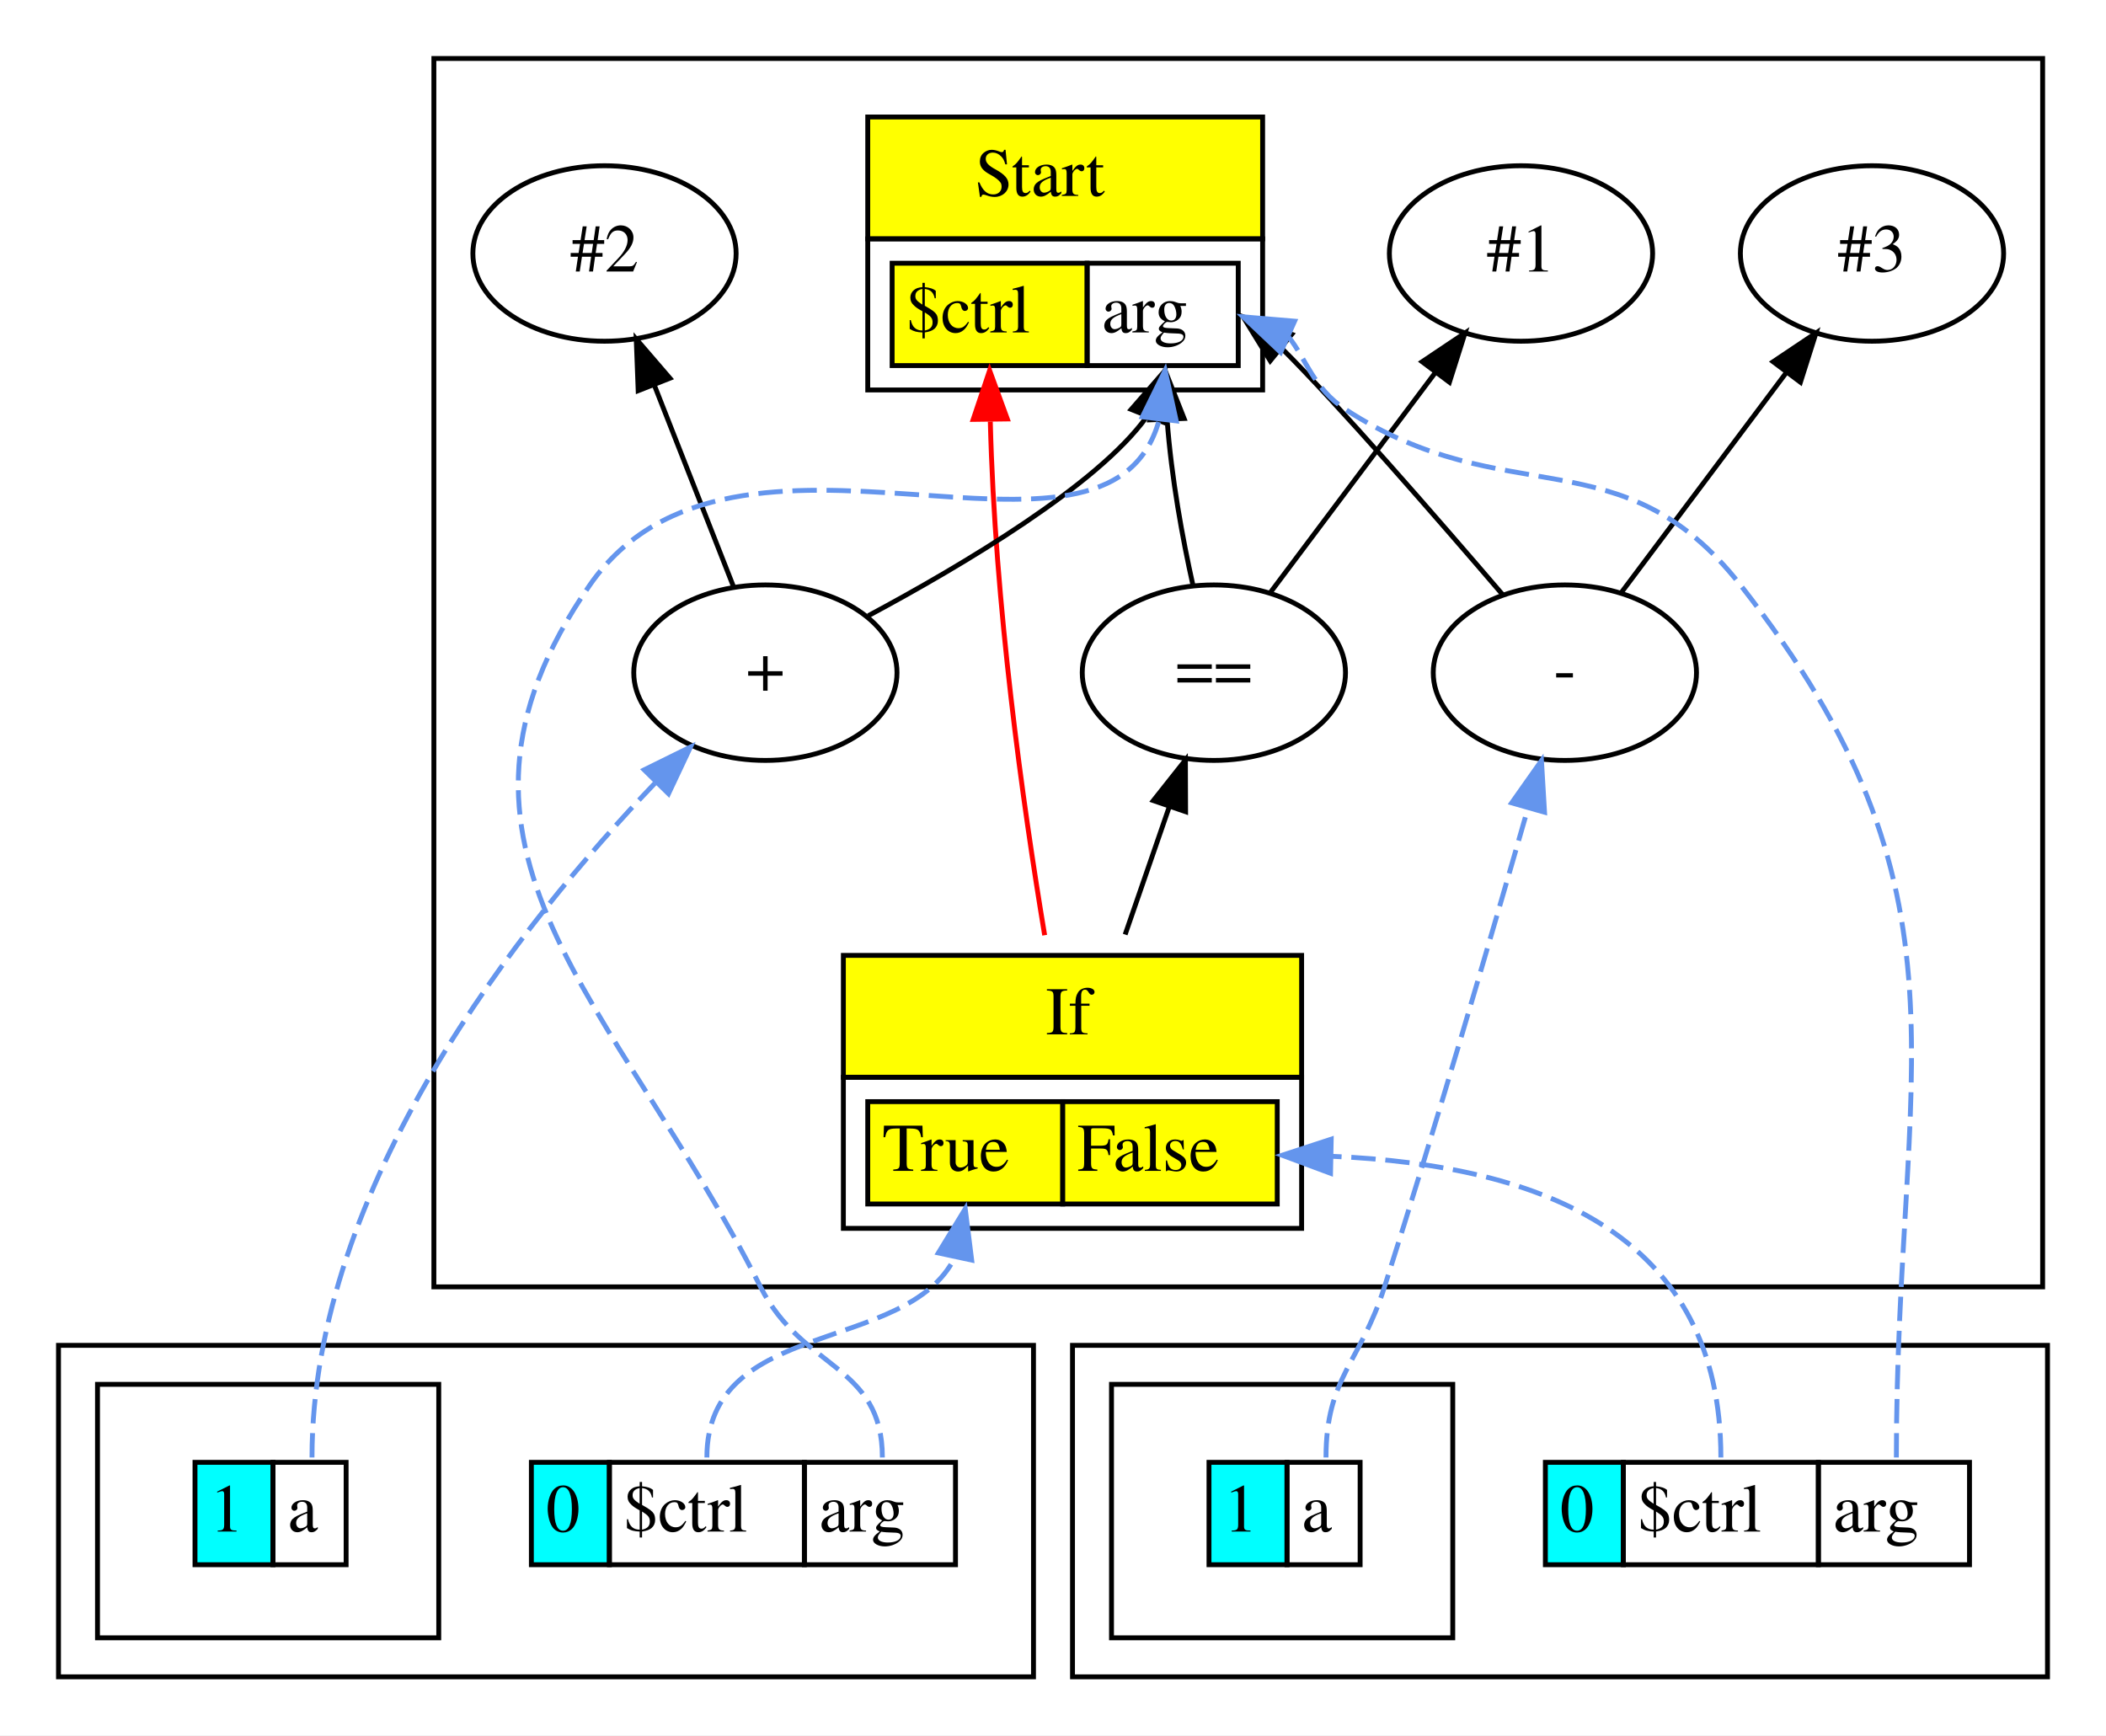
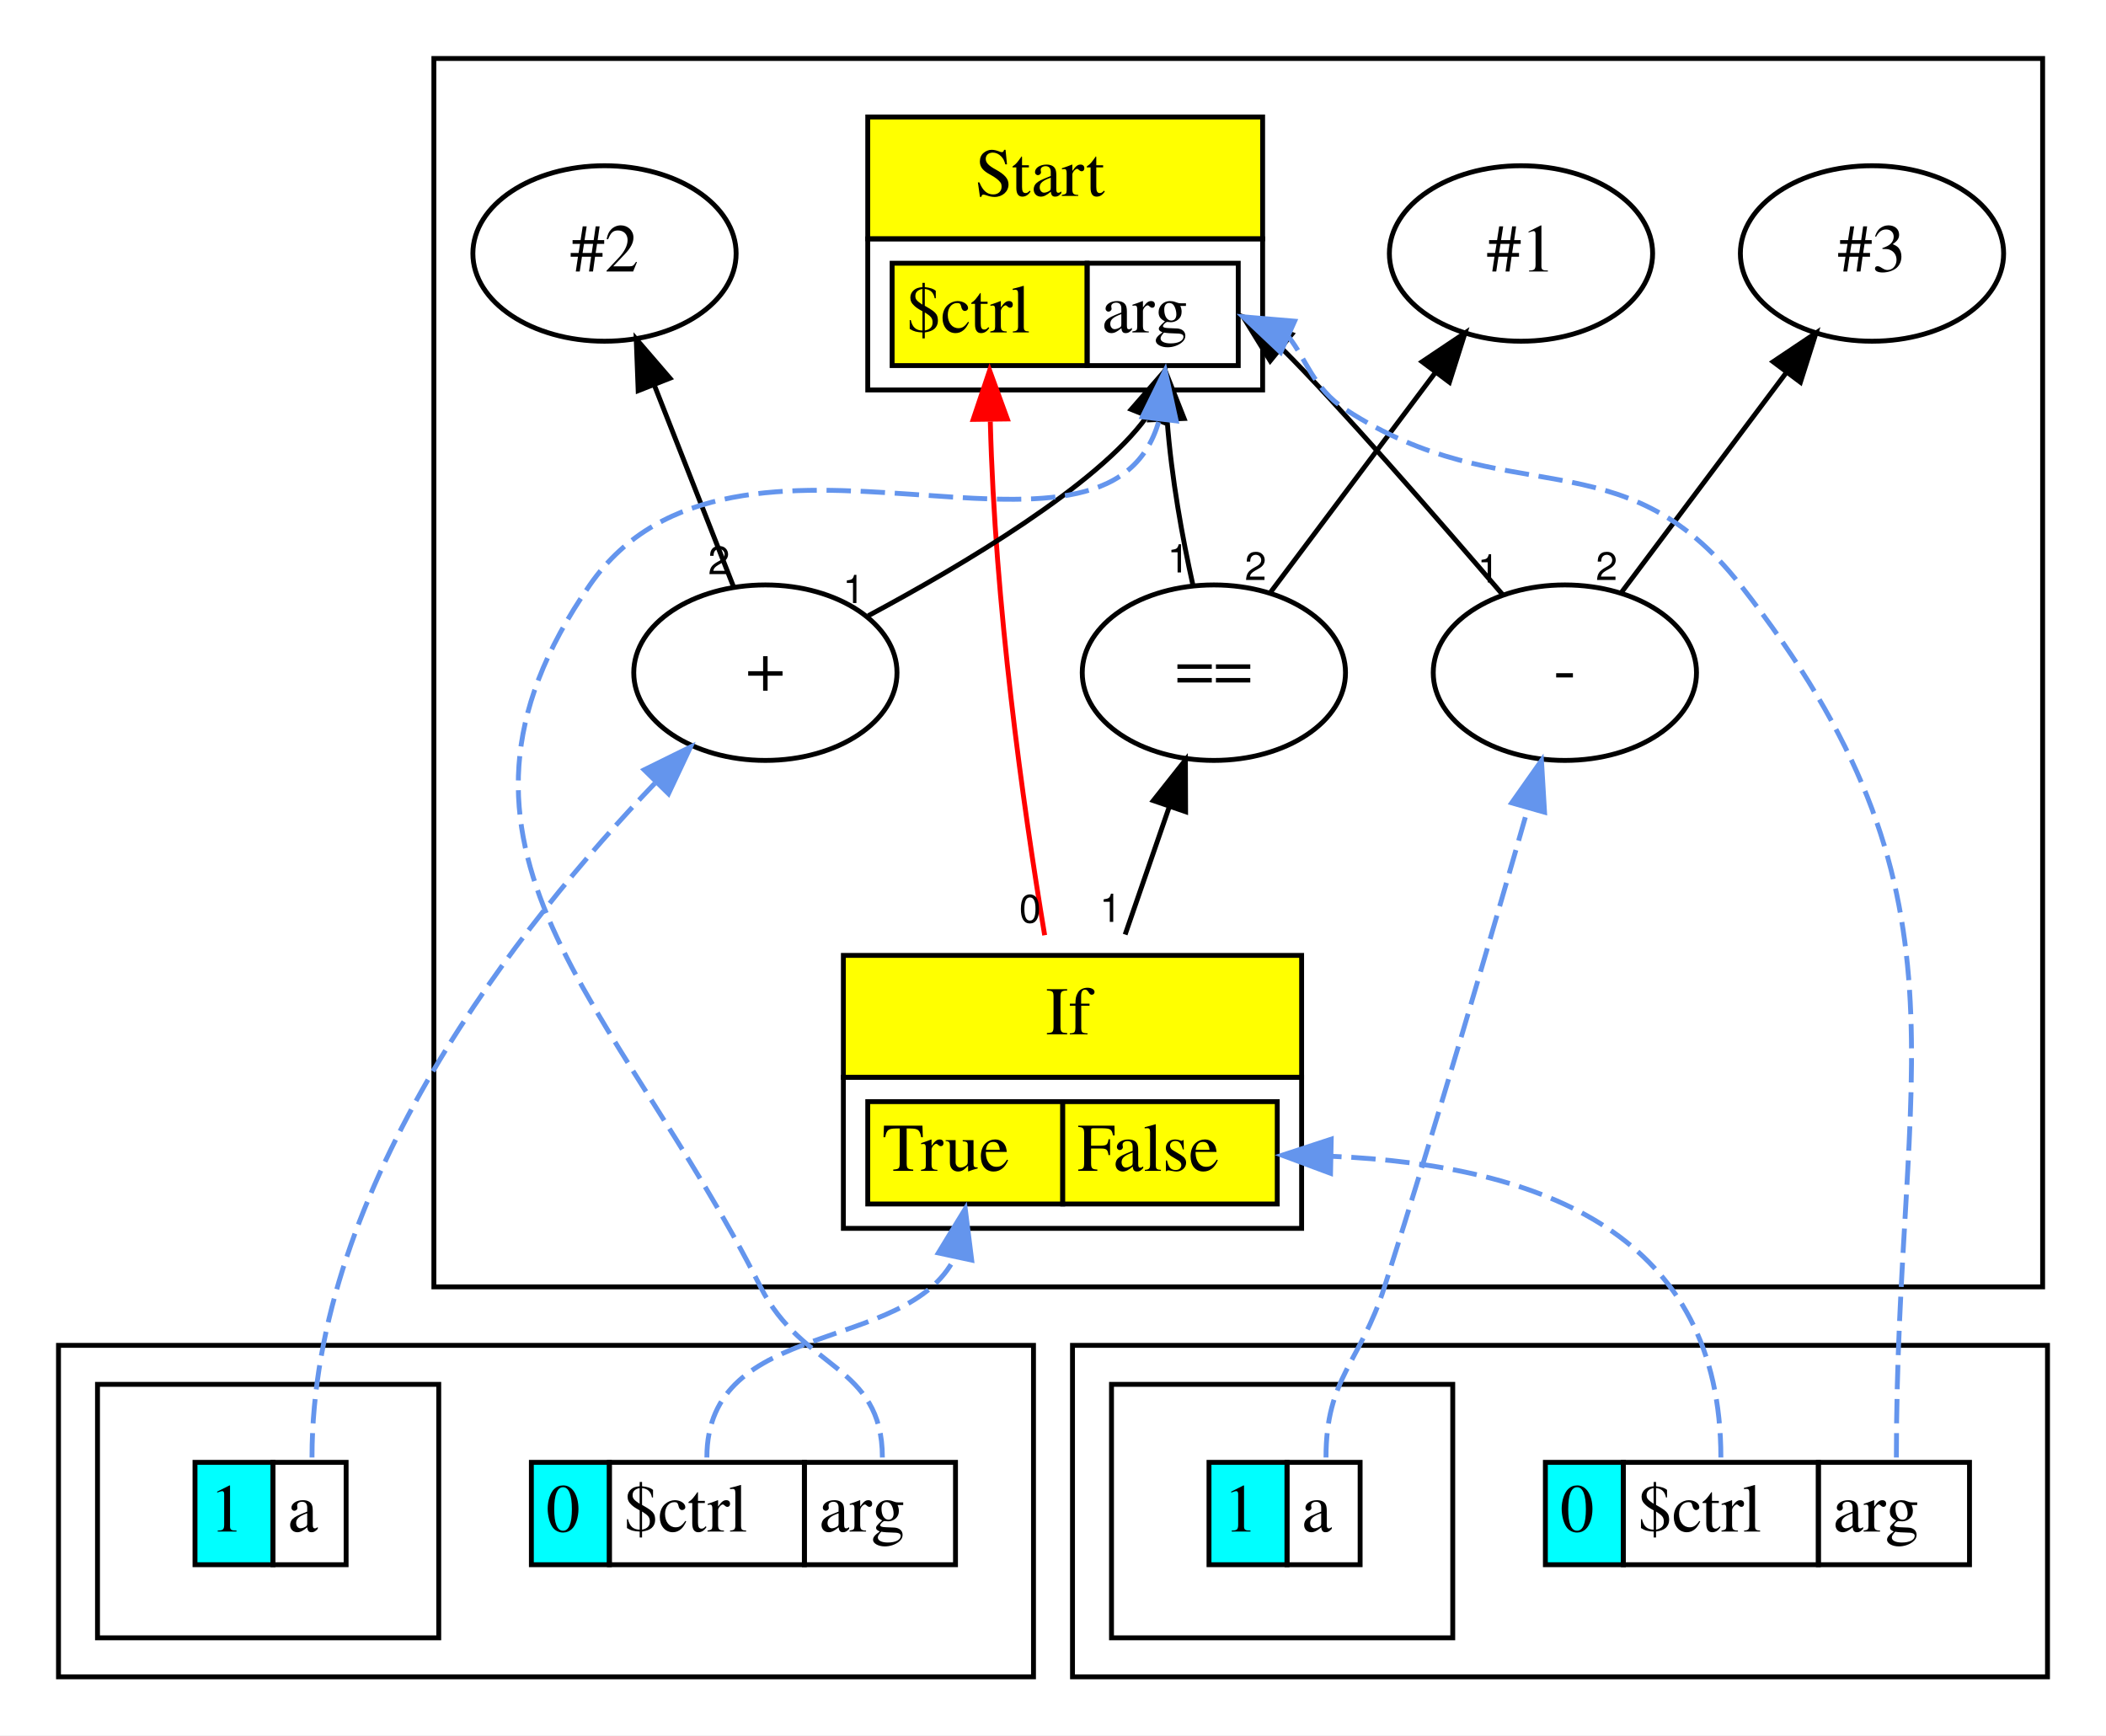
<svg xmlns="http://www.w3.org/2000/svg" width="432pt" height="356pt" viewBox="0.00 0.00 432.00 356.00">
  <g id="graph0" class="graph" transform="scale(1 1) rotate(0) translate(4 352)">
    <polygon fill="white" stroke="transparent" points="-4,4 -4,-352 428,-352 428,4 -4,4" />
    <g id="clust1" class="cluster">
      <polygon fill="none" stroke="black" points="85,-88 85,-340 415,-340 415,-88 85,-88" />
    </g>
    <g id="clust2" class="cluster">
      <polygon fill="none" stroke="black" points="8,-8 8,-76 208,-76 208,-8 8,-8" />
    </g>
    <g id="clust3" class="cluster">
      <polygon fill="none" stroke="black" points="16,-16 16,-68 86,-68 86,-16 16,-16" />
    </g>
    <g id="clust4" class="cluster">
      <polygon fill="none" stroke="black" points="216,-8 216,-76 416,-76 416,-8 216,-8" />
    </g>
    <g id="clust5" class="cluster">
      <polygon fill="none" stroke="black" points="224,-16 224,-68 294,-68 294,-16 224,-16" />
    </g>
    <g id="node1" class="node">
      <polygon fill="yellow" stroke="transparent" points="174,-303 174,-328 255,-328 255,-303 174,-303" />
      <polygon fill="none" stroke="black" points="174,-303 174,-328 255,-328 255,-303 174,-303" />
      <text text-anchor="start" x="196" y="-311.8" font-family="Times,serif" font-size="14.00">Start</text>
      <polygon fill="none" stroke="black" points="174,-272 174,-303 255,-303 255,-272 174,-272" />
      <polygon fill="yellow" stroke="transparent" points="179,-277 179,-298 219,-298 219,-277 179,-277" />
      <polygon fill="none" stroke="black" points="179,-277 179,-298 219,-298 219,-277 179,-277" />
      <text text-anchor="start" x="182" y="-283.8" font-family="Times,serif" font-size="14.00">$ctrl</text>
      <polygon fill="none" stroke="black" points="219,-277 219,-298 250,-298 250,-277 219,-277" />
      <text text-anchor="start" x="222" y="-283.8" font-family="Times,serif" font-size="14.00">arg</text>
    </g>
    <g id="node2" class="node">
      <ellipse fill="none" stroke="black" cx="308" cy="-300" rx="27" ry="18" />
      <text text-anchor="middle" x="308" y="-296.3" font-family="Times,serif" font-size="14.00">#1</text>
    </g>
    <g id="node3" class="node">
      <ellipse fill="none" stroke="black" cx="245" cy="-214" rx="27" ry="18" />
      <text text-anchor="middle" x="245" y="-210.3" font-family="Times,serif" font-size="14.00">==</text>
    </g>
    <g id="edge1" class="edge">
      <path fill="none" stroke="black" d="M240.7,-231.97C238.58,-241.48 236.3,-253.83 235.4,-265.95" />
      <polygon fill="black" stroke="black" points="231.9,-265.87 235,-276 238.89,-266.15 231.9,-265.87" />
+       <text text-anchor="middle" x="237.7" y="-234.57" font-family="Helvetica,sans-Serif" font-size="8.00">1</text>
    </g>
    <g id="edge2" class="edge">
      <path fill="none" stroke="black" d="M256.56,-230.41C266.06,-243.08 279.67,-261.23 290.51,-275.68" />
      <polygon fill="black" stroke="black" points="287.72,-277.79 296.52,-283.69 293.32,-273.59 287.72,-277.79" />
+       <text text-anchor="middle" x="253.56" y="-233.01" font-family="Helvetica,sans-Serif" font-size="8.00">2</text>
    </g>
    <g id="node4" class="node">
      <polygon fill="yellow" stroke="transparent" points="169,-131 169,-156 263,-156 263,-131 169,-131" />
      <polygon fill="none" stroke="black" points="169,-131 169,-156 263,-156 263,-131 169,-131" />
      <text text-anchor="start" x="210.5" y="-139.8" font-family="Times,serif" font-size="14.00">If</text>
      <polygon fill="none" stroke="black" points="169,-100 169,-131 263,-131 263,-100 169,-100" />
      <polygon fill="yellow" stroke="transparent" points="174,-105 174,-126 214,-126 214,-105 174,-105" />
      <polygon fill="none" stroke="black" points="174,-105 174,-126 214,-126 214,-105 174,-105" />
      <text text-anchor="start" x="177" y="-111.8" font-family="Times,serif" font-size="14.00">True</text>
      <polygon fill="yellow" stroke="transparent" points="214,-105 214,-126 258,-126 258,-105 214,-105" />
      <polygon fill="none" stroke="black" points="214,-105 214,-126 258,-126 258,-105 214,-105" />
      <text text-anchor="start" x="217" y="-111.8" font-family="Times,serif" font-size="14.00">False</text>
    </g>
    <g id="edge3" class="edge">
      <path fill="none" stroke="red" d="M210.29,-160.14C205.78,-187.26 200.08,-228.01 199.14,-265.52" />
      <polygon fill="red" stroke="red" points="195.63,-265.96 199,-276 202.63,-266.05 195.63,-265.96" />
+       <text text-anchor="middle" x="207.29" y="-162.74" font-family="Helvetica,sans-Serif" font-size="8.00">0</text>
    </g>
    <g id="edge4" class="edge">
      <path fill="none" stroke="black" d="M226.8,-160.28C229.78,-168.9 232.97,-178.17 235.85,-186.49" />
      <polygon fill="black" stroke="black" points="232.58,-187.76 239.16,-196.07 239.2,-185.48 232.58,-187.76" />
+       <text text-anchor="middle" x="223.8" y="-162.88" font-family="Helvetica,sans-Serif" font-size="8.00">1</text>
    </g>
    <g id="node5" class="node">
      <ellipse fill="none" stroke="black" cx="120" cy="-300" rx="27" ry="18" />
      <text text-anchor="middle" x="120" y="-296.3" font-family="Times,serif" font-size="14.00">#2</text>
    </g>
    <g id="node6" class="node">
      <ellipse fill="none" stroke="black" cx="153" cy="-214" rx="27" ry="18" />
      <text text-anchor="middle" x="153" y="-210.3" font-family="Times,serif" font-size="14.00">+</text>
    </g>
    <g id="edge5" class="edge">
      <path fill="none" stroke="black" d="M174.12,-225.69C193.67,-236.17 221.18,-252.54 231.18,-266.44" />
      <polygon fill="black" stroke="black" points="228.04,-268.01 235,-276 234.54,-265.42 228.04,-268.01" />
+       <text text-anchor="middle" x="171.12" y="-228.29" font-family="Helvetica,sans-Serif" font-size="8.00">1</text>
    </g>
    <g id="edge6" class="edge">
      <path fill="none" stroke="black" d="M146.48,-231.6C141.87,-243.33 135.59,-259.3 130.31,-272.76" />
      <polygon fill="black" stroke="black" points="126.91,-271.85 126.51,-282.44 133.42,-274.41 126.91,-271.85" />
+       <text text-anchor="middle" x="143.48" y="-234.2" font-family="Helvetica,sans-Serif" font-size="8.00">2</text>
    </g>
    <g id="node7" class="node">
      <ellipse fill="none" stroke="black" cx="380" cy="-300" rx="27" ry="18" />
      <text text-anchor="middle" x="380" y="-296.3" font-family="Times,serif" font-size="14.00">#3</text>
    </g>
    <g id="node8" class="node">
      <ellipse fill="none" stroke="black" cx="317" cy="-214" rx="27" ry="18" />
      <text text-anchor="middle" x="317" y="-210.3" font-family="Times,serif" font-size="14.00">-</text>
    </g>
    <g id="edge7" class="edge">
      <path fill="none" stroke="black" d="M304.31,-229.92C290.9,-245.57 270.14,-269.43 258.76,-280.7" />
      <polygon fill="black" stroke="black" points="256.56,-277.98 251,-287 260.97,-283.41 256.56,-277.98" />
+       <text text-anchor="middle" x="301.31" y="-232.52" font-family="Helvetica,sans-Serif" font-size="8.00">1</text>
    </g>
    <g id="edge8" class="edge">
      <path fill="none" stroke="black" d="M328.56,-230.41C338.06,-243.08 351.67,-261.23 362.51,-275.68" />
      <polygon fill="black" stroke="black" points="359.72,-277.79 368.52,-283.69 365.32,-273.59 359.72,-277.79" />
+       <text text-anchor="middle" x="325.56" y="-233.01" font-family="Helvetica,sans-Serif" font-size="8.00">2</text>
    </g>
    <g id="node9" class="node">
      <polygon fill="cyan" stroke="transparent" points="105,-31 105,-52 121,-52 121,-31 105,-31" />
      <polygon fill="none" stroke="black" points="105,-31 105,-52 121,-52 121,-31 105,-31" />
      <text text-anchor="start" x="108" y="-37.8" font-family="Times,serif" font-size="14.00">0</text>
      <polygon fill="none" stroke="black" points="121,-31 121,-52 161,-52 161,-31 121,-31" />
      <text text-anchor="start" x="124" y="-37.8" font-family="Times,serif" font-size="14.00">$ctrl</text>
      <polygon fill="none" stroke="black" points="161,-31 161,-52 192,-52 192,-31 161,-31" />
      <text text-anchor="start" x="164" y="-37.8" font-family="Times,serif" font-size="14.00">arg</text>
    </g>
    <g id="edge10" class="edge">
      <path fill="none" stroke="cornflowerblue" stroke-dasharray="5,2" d="M177,-53C177,-72.12 160.6,-70.93 152,-88 122.36,-146.82 79.43,-177.9 117,-232 146.68,-274.74 223.16,-227.66 233.77,-265.81" />
      <polygon fill="cornflowerblue" stroke="cornflowerblue" points="230.33,-266.49 235,-276 237.28,-265.65 230.33,-266.49" />
    </g>
    <g id="edge9" class="edge">
      <path fill="none" stroke="cornflowerblue" stroke-dasharray="5,2" d="M141,-53C141,-81.73 181.94,-74.1 191.86,-94.03" />
      <polygon fill="cornflowerblue" stroke="cornflowerblue" points="188.48,-94.96 194,-104 195.32,-93.49 188.48,-94.96" />
    </g>
    <g id="node10" class="node">
      <polygon fill="cyan" stroke="transparent" points="36,-31 36,-52 52,-52 52,-31 36,-31" />
      <polygon fill="none" stroke="black" points="36,-31 36,-52 52,-52 52,-31 36,-31" />
      <text text-anchor="start" x="39" y="-37.8" font-family="Times,serif" font-size="14.00">1</text>
      <polygon fill="none" stroke="black" points="52,-31 52,-52 67,-52 67,-31 52,-31" />
      <text text-anchor="start" x="55" y="-37.8" font-family="Times,serif" font-size="14.00">a</text>
    </g>
    <g id="edge11" class="edge">
      <path fill="none" stroke="cornflowerblue" stroke-dasharray="5,2" d="M60,-53C60,-108.8 102.8,-162.53 130.33,-191.31" />
      <polygon fill="cornflowerblue" stroke="cornflowerblue" points="128.14,-194.07 137.64,-198.75 133.13,-189.17 128.14,-194.07" />
    </g>
    <g id="node11" class="node">
      <polygon fill="cyan" stroke="transparent" points="313,-31 313,-52 329,-52 329,-31 313,-31" />
      <polygon fill="none" stroke="black" points="313,-31 313,-52 329,-52 329,-31 313,-31" />
      <text text-anchor="start" x="316" y="-37.8" font-family="Times,serif" font-size="14.00">0</text>
      <polygon fill="none" stroke="black" points="329,-31 329,-52 369,-52 369,-31 329,-31" />
      <text text-anchor="start" x="332" y="-37.8" font-family="Times,serif" font-size="14.00">$ctrl</text>
      <polygon fill="none" stroke="black" points="369,-31 369,-52 400,-52 400,-31 369,-31" />
      <text text-anchor="start" x="372" y="-37.8" font-family="Times,serif" font-size="14.00">arg</text>
    </g>
    <g id="edge13" class="edge">
      <path fill="none" stroke="cornflowerblue" stroke-dasharray="5,2" d="M385,-53C385,-133.82 402.85,-168.39 353,-232 328.7,-263.01 305.02,-246.51 272,-268 265.41,-272.29 263.77,-278.64 260.39,-282.8" />
      <polygon fill="cornflowerblue" stroke="cornflowerblue" points="258.7,-279.72 251,-287 261.56,-286.11 258.7,-279.72" />
    </g>
    <g id="edge12" class="edge">
      <path fill="none" stroke="cornflowerblue" stroke-dasharray="5,2" d="M349,-53C349,-98.16 313.19,-112.94 269.13,-114.79" />
      <polygon fill="cornflowerblue" stroke="cornflowerblue" points="268.93,-111.3 259,-115 269.07,-118.3 268.93,-111.3" />
    </g>
    <g id="node12" class="node">
      <polygon fill="cyan" stroke="transparent" points="244,-31 244,-52 260,-52 260,-31 244,-31" />
      <polygon fill="none" stroke="black" points="244,-31 244,-52 260,-52 260,-31 244,-31" />
      <text text-anchor="start" x="247" y="-37.8" font-family="Times,serif" font-size="14.00">1</text>
      <polygon fill="none" stroke="black" points="260,-31 260,-52 275,-52 275,-31 260,-31" />
      <text text-anchor="start" x="263" y="-37.8" font-family="Times,serif" font-size="14.00">a</text>
    </g>
    <g id="edge14" class="edge">
      <path fill="none" stroke="cornflowerblue" stroke-dasharray="5,2" d="M268,-53C268,-69.44 275,-72.33 280,-88 290.77,-121.73 302.19,-160.92 309.45,-186.29" />
      <polygon fill="cornflowerblue" stroke="cornflowerblue" points="306.09,-187.29 312.2,-195.95 312.83,-185.37 306.09,-187.29" />
    </g>
  </g>
</svg>
